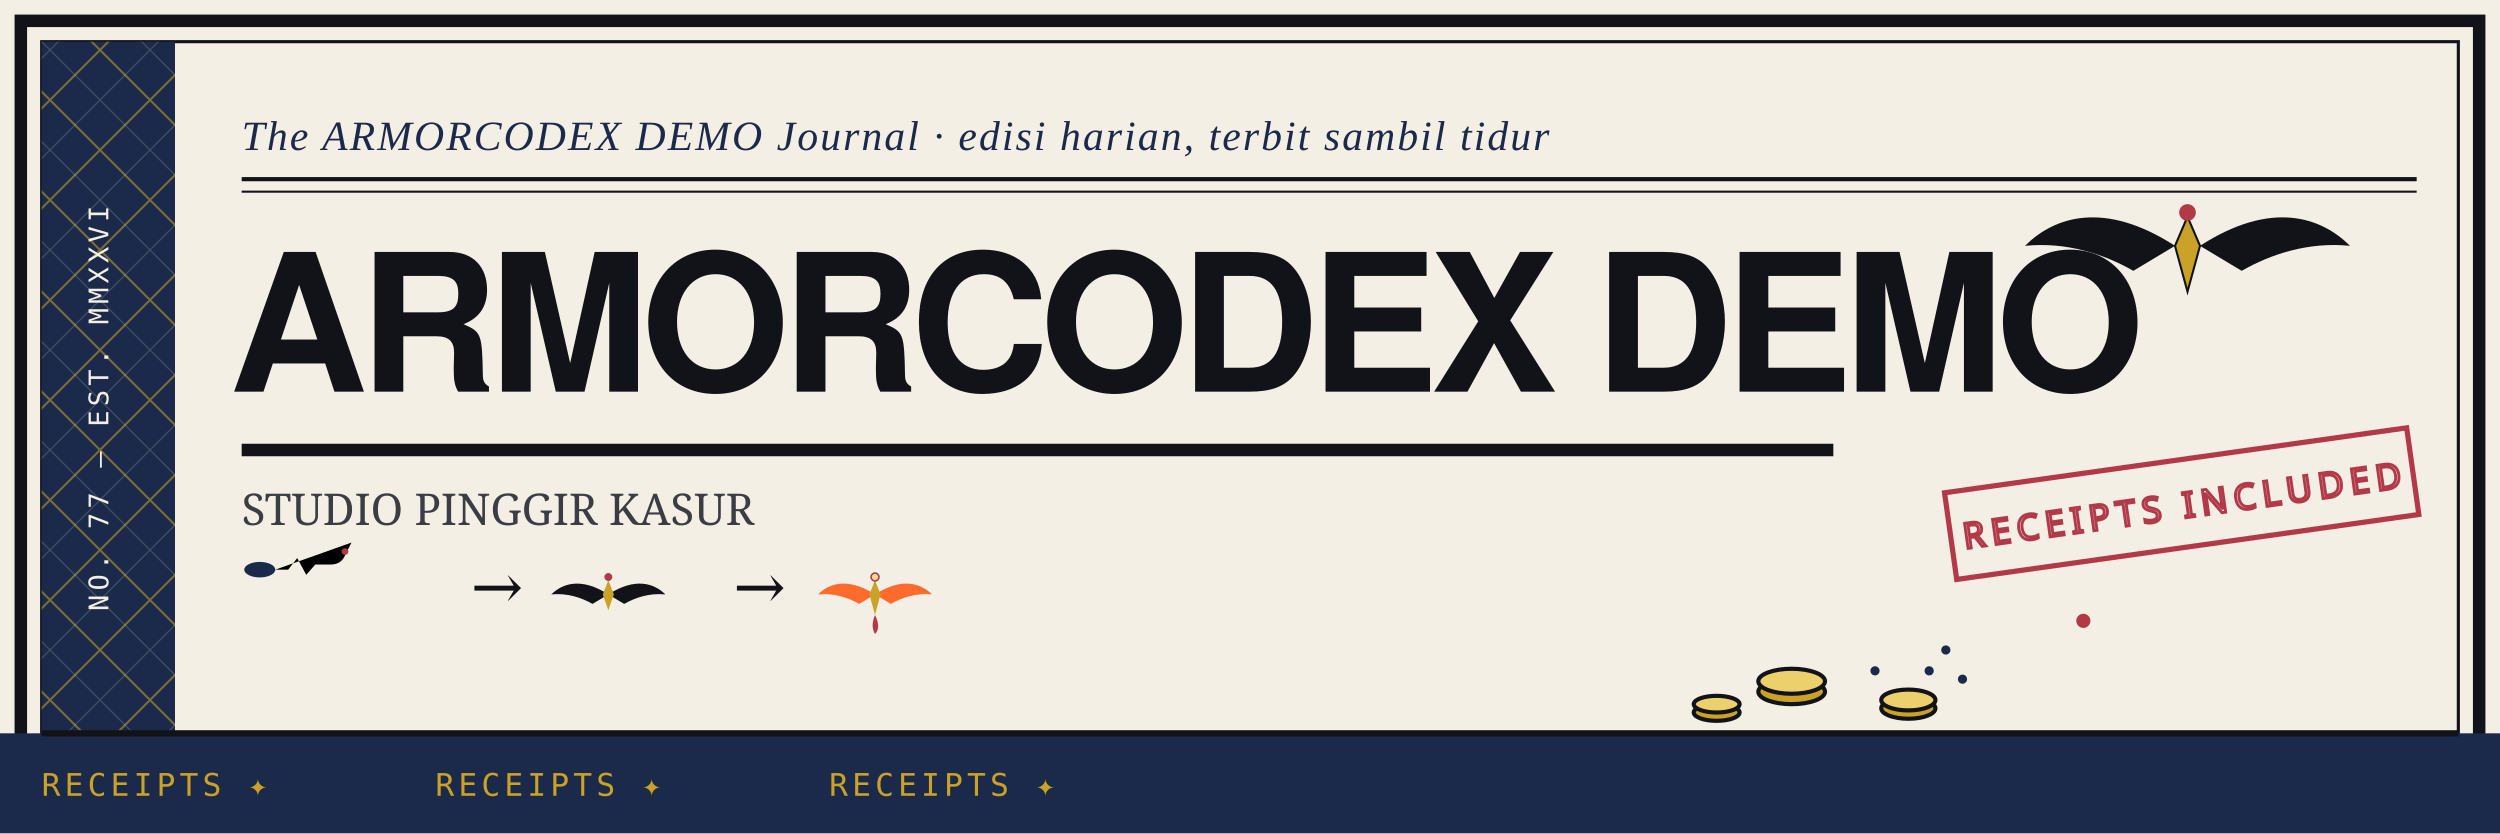
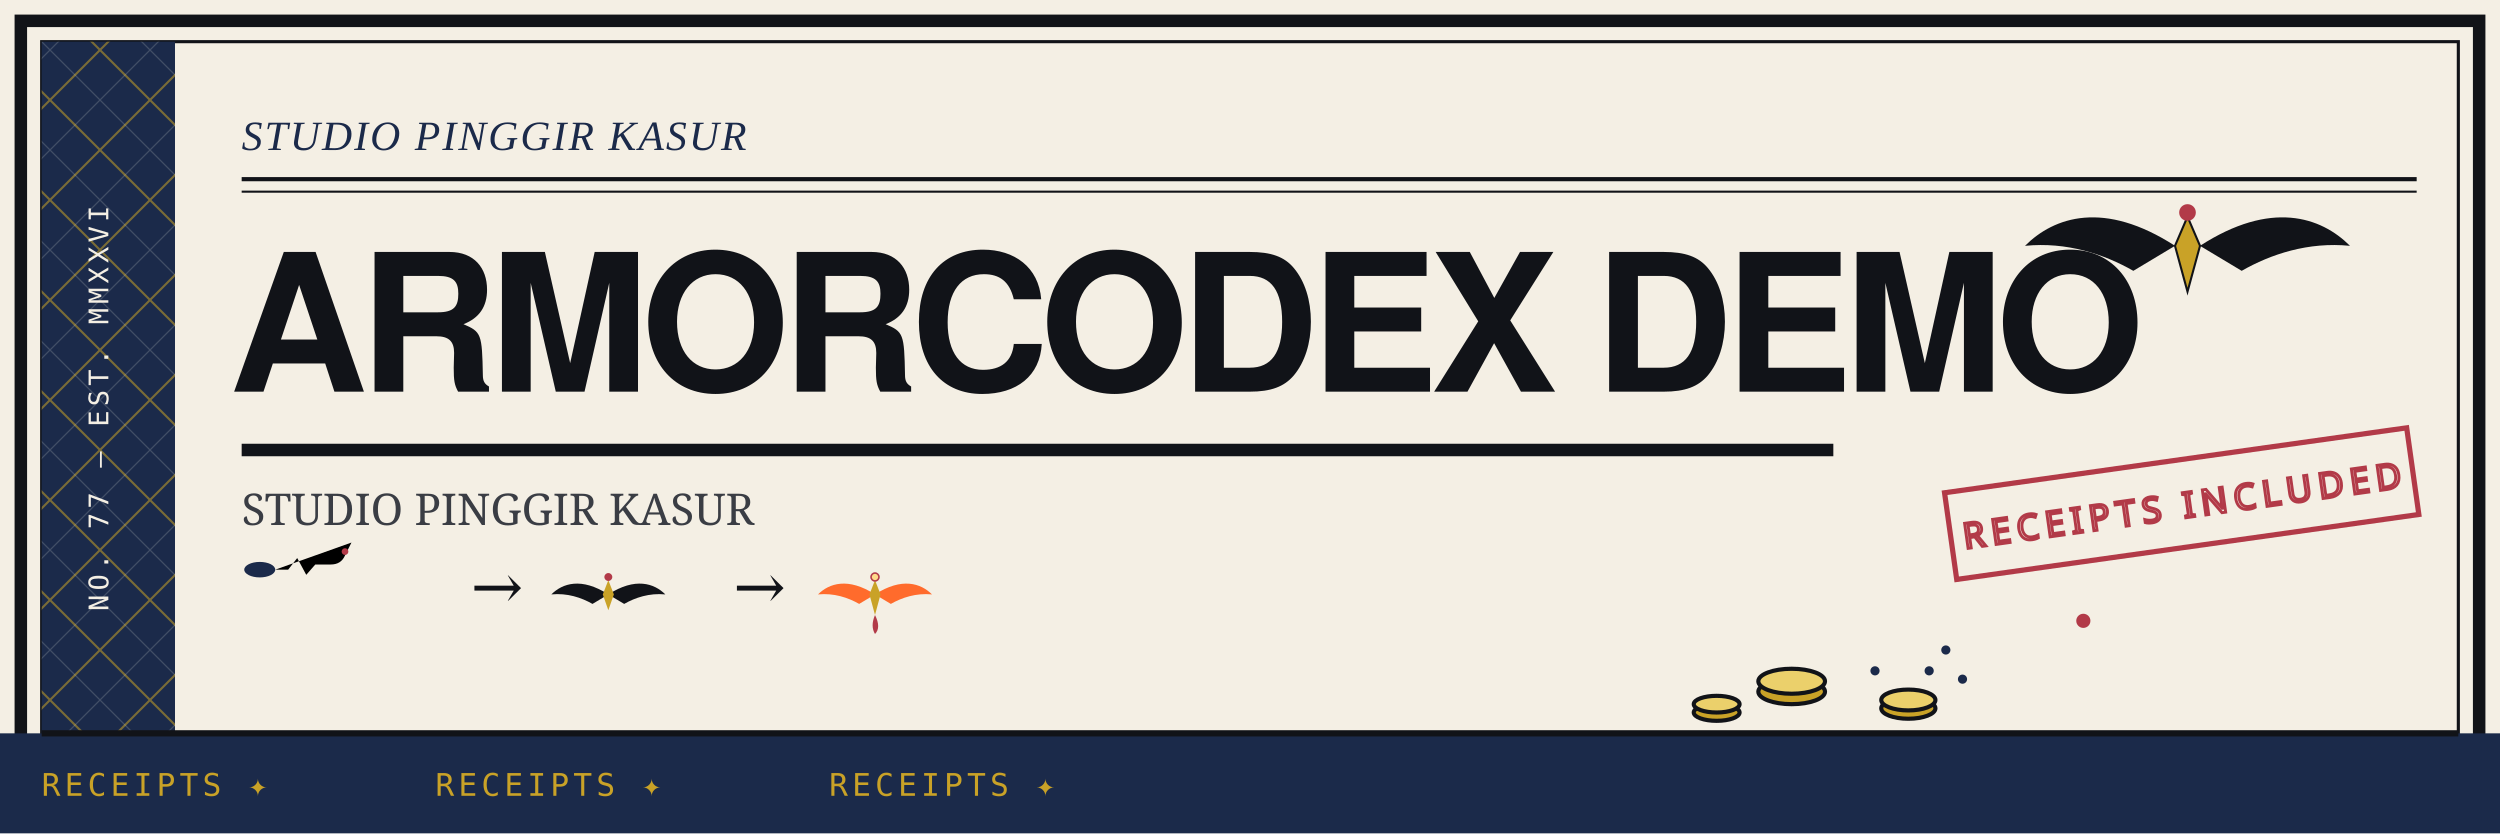
- <svg xmlns="http://www.w3.org/2000/svg" width="1200" height="400" viewBox="0 0 1200 400" role="img" aria-label="ARMORCODEX DEMO — ONAR-77. STUDIO PINGGIR KASUR">
+ <svg xmlns="http://www.w3.org/2000/svg" width="1200" height="400" viewBox="0 0 1200 400" role="img" aria-label="ARMORCODEX DEMO — STUDIO PINGGIR KASUR. STUDIO PINGGIR KASUR">
  <defs>
    <style>
      .paper { fill: #F4EFE4; }
      .hair  { stroke: #111318; fill: none; }
      .kicker { font-family: Georgia, "Times New Roman", serif; font-style: italic;
                font-size: 20px; letter-spacing: 1px; fill: #1B2A4A; }
      .title { font-family: "Arial Black", "Helvetica Neue", Impact, sans-serif;
                font-weight: 900; font-size: 92px; letter-spacing: -4px; fill: #111318; }
      .sub   { font-family: Georgia, serif; font-size: 21px; fill: #3a3d44; }
      .mono  { font-family: ui-monospace, Menlo, monospace; font-size: 13px;
                letter-spacing: 2px; fill: #1B2A4A; }
      .arr   { font-family: Georgia, serif; font-size: 30px; fill: #111318; }
      .stamp { font-family: "Arial Black", Impact, sans-serif; font-size: 17px;
                letter-spacing: 3px; fill: none; stroke: #B23A48; stroke-width: 1.4; }
      .ticker{ font-family: ui-monospace, Menlo, monospace; font-size: 15px;
                letter-spacing: 2px; fill: #C9A227; }
      /* — animations (CSS keyframes run inside GitHub's img render) — */
      @keyframes blink { 0%,49% {opacity:1} 50%,100% {opacity:0} }
      @keyframes rise  { 0%,100% {transform:translateY(0)} 50% {transform:translateY(-14px)} }
      @keyframes flapL { 0%,100% {transform:rotate(0deg)} 50% {transform:rotate(-16deg)} }
      @keyframes flapR { 0%,100% {transform:rotate(0deg)} 50% {transform:rotate(16deg)} }
      @keyframes scroll { 0% {transform:translateX(0)} 100% {transform:translateX(-189px)} }
      @keyframes wig   { 0%,100% {transform:rotate(-2deg)} 50% {transform:rotate(2deg)} }
      @keyframes draw  { to {stroke-dashoffset: 0;} }
      .cursor { animation: blink 1.1s steps(1) infinite; }
      @keyframes sting { 0%,70%,100% {rotate:0deg} 80% {rotate:-8deg} 90% {rotate:4deg} }
      @keyframes flap  { 0%,100% {scale:1 1} 50% {scale:1 .72} }
      @keyframes rise  { 0%,100% {translate:0 0} 50% {translate:0 -6px} }
      @keyframes chase { 0%,55%,100% {opacity:.25} 25% {opacity:1} }
      .scorp2,.eagle2,.phx2 { transform-box: fill-box; }
      .scorp2 { transform-origin: 20% 80%; animation: sting 3s ease-in-out infinite; }
      .eagle2 { transform-origin: center; animation: flap 1.9s ease-in-out infinite; }
      .phx2   { transform-origin: center bottom; animation: flap 1.5s ease-in-out infinite, rise 3.2s ease-in-out infinite; }
      .arr2   { animation: chase 2.4s linear infinite; }
      .arr2b  { animation-delay: .5s; }
      .phoenix { transform-origin: 1050px 118px; animation: rise 3.2s ease-in-out infinite; }
      .wL { transform-origin: 1044px 118px; animation: flapL 1.6s ease-in-out infinite; }
      .wR { transform-origin: 1056px 118px; animation: flapR 1.6s ease-in-out infinite; }
      .tape  { animation: scroll 12s linear infinite; }
      .scorp { stroke-dasharray: 220; stroke-dashoffset: 220;
               animation: draw 4s ease-out 0.4s forwards; }
      .coin  { transform-box: fill-box; transform-origin: center; animation: wig 2.4s ease-in-out infinite; }
      .coin2 { animation-delay: .6s; } .coin3 { animation-delay: 1.2s; }
    </style>
    <pattern id="argyle" width="48" height="48" patternUnits="userSpaceOnUse">
      <rect width="48" height="48" fill="#1B2A4A" />
      <path d="M24 0 L48 24 L24 48 L0 24 Z" fill="none" stroke="#C9A227" stroke-width="1" opacity=".55" />
      <path d="M0 0 L48 48 M48 0 L0 48" stroke="#F4EFE4" stroke-width=".6" opacity=".18" />
    </pattern>
    <clipPath id="tapeclip">
      <rect x="0" y="352" width="1200" height="48" />
    </clipPath>
  </defs>
  <rect width="1200" height="400" class="paper" />
  <rect x="10" y="10" width="1180" height="380" class="hair" stroke-width="6" />
  <rect x="20" y="20" width="1160" height="360" class="hair" stroke-width="1.5" />
  <rect x="20" y="20" width="64" height="332" fill="url(#argyle)" />
  <text x="52" y="196" transform="rotate(-90 52 196)" text-anchor="middle" class="mono" style="fill:#F4EFE4">NO. 77 — EST. MMXXVI</text>
-   <text x="116" y="72" class="kicker">The ARMORCODEX DEMO Journal · edisi harian, terbit sambil tidur</text>
+   <text x="116" y="72" class="kicker">STUDIO PINGGIR KASUR</text>
  <line x1="116" y1="86" x2="1160" y2="86" class="hair" stroke-width="2" />
  <line x1="116" y1="92" x2="1160" y2="92" class="hair" stroke-width="1" />
  <text x="110" y="188" class="title">ARMORCODEX DEMO</text>
  <line x1="116" y1="216" x2="880" y2="216" class="hair" stroke-width="6" />
  <text x="116" y="252" class="sub">STUDIO PINGGIR KASUR</text>
  <g class="scorp2" transform="translate(116,266) scale(.62)"> fill="none" stroke="#1B2A4A" stroke-width="3.4" stroke-linecap="round"&gt;
    <ellipse cx="14" cy="12" rx="12" ry="6" fill="#1B2A4A" stroke="none" />
    <path d="M26 12 h10 l7 -9 l7 13 l7 -8 h12 q8 0 11 -7 l5 -10" />
    <circle cx="80" cy="-2" r="2.6" fill="#B23A48" stroke="none" />
    <path d="M-2 20 l-8 8 M6 22 l-3 9 M16 21 l3 9 M26 19 l8 8" />
  </g>
  <text x="226" y="292" class="arr arr2">→</text>
  <g class="eagle2" transform="translate(292,280) scale(.38)">
    <path d="M0 14 C-34 -8 -58 0 -72 14 C-52 12 -34 18 -20 26 Z" fill="#111318" />
    <path d="M0 14 C34 -8 58 0 72 14 C52 12 34 18 20 26 Z" fill="#111318" />
    <path d="M0 -4 L7 14 L0 34 L-7 14 Z" fill="#C9A227" />
    <circle cx="0" cy="-8" r="5" fill="#B23A48" />
  </g>
  <text x="352" y="292" class="arr arr2 arr2b">→</text>
  <g class="phx2" transform="translate(420,280) scale(.38)">
    <path d="M0 14 C-34 -8 -58 0 -72 14 C-52 12 -34 18 -20 26 Z" fill="#FF6B2C" />
    <path d="M0 14 C34 -8 58 0 72 14 C52 12 34 18 20 26 Z" fill="#FF6B2C" />
    <path d="M0 -4 L7 14 L0 40 L-7 14 Z" fill="#C9A227" />
    <path d="M0 40 q-6 14 0 24 q8 -8 0 -24" fill="#B23A48" stroke="none" />
    <circle cx="0" cy="-8" r="5" fill="#FFD98A" stroke="#B23A48" stroke-width="2" />
  </g>
  <g transform="rotate(-8 1010 250)">
    <rect x="936" y="226" width="224" height="42" fill="none" stroke="#B23A48" stroke-width="2.5" />
    <text x="1048" y="254" text-anchor="middle" class="stamp">RECEIPTS INCLUDED</text>
  </g>
  <g class="phoenix">
    <g class="wL">
      <path d="M1044 118 C1010 96 986 104 972 118 C992 116 1010 122 1024 130 Z" fill="#111318" />
    </g>
    <g class="wR">
      <path d="M1056 118 C1090 96 1114 104 1128 118 C1108 116 1090 122 1076 130 Z" fill="#111318" />
    </g>
    <path d="M1050 104 L1056 118 L1050 140 L1044 118 Z" fill="#C9A227" stroke="#111318" />
    <circle cx="1050" cy="102" r="4" fill="#B23A48" />
  </g>
  <g class="scorp" stroke="#1B2A4A" stroke-width="2" fill="none" stroke-linecap="round">
    <path d="M900 322 h26 l8 -10 l8 14 l8 -8 h30 q10 0 14 -8 l6 -12" />
  </g>
  <g fill="#B23A48">
    <circle cx="1000" cy="298" r="3.4" />
  </g>
  <g fill="#1B2A4A">
    <circle cx="900" cy="322" r="2.2" />
    <circle cx="926" cy="322" r="2.2" />
    <circle cx="934" cy="312" r="2.2" />
    <circle cx="942" cy="326" r="2.2" />
  </g>
  <g stroke="#111318" stroke-width="2">
    <g class="coin">
      <ellipse cx="860" cy="332" rx="16" ry="6" fill="#C9A227" />
      <ellipse cx="860" cy="327" rx="16" ry="6" fill="#EBD06B" />
    </g>
    <g class="coin coin2">
      <ellipse cx="916" cy="340" rx="13" ry="5" fill="#C9A227" />
      <ellipse cx="916" cy="336" rx="13" ry="5" fill="#EBD06B" />
    </g>
    <g class="coin coin3">
      <ellipse cx="824" cy="342" rx="11" ry="4" fill="#C9A227" />
      <ellipse cx="824" cy="338" rx="11" ry="4" fill="#EBD06B" />
    </g>
  </g>
  <g clip-path="url(#tapeclip)">
    <rect x="0" y="352" width="1200" height="48" fill="#1B2A4A" />
    <g class="tape">
      <text x="20" y="382" class="ticker">RECEIPTS  ✦  </text>
      <text x="209" y="382" class="ticker">RECEIPTS  ✦  </text>
      <text x="398" y="382" class="ticker">RECEIPTS  ✦  </text>
    </g>
  </g>
  <line x1="20" y1="352" x2="1180" y2="352" stroke="#111318" stroke-width="3" />
</svg>
